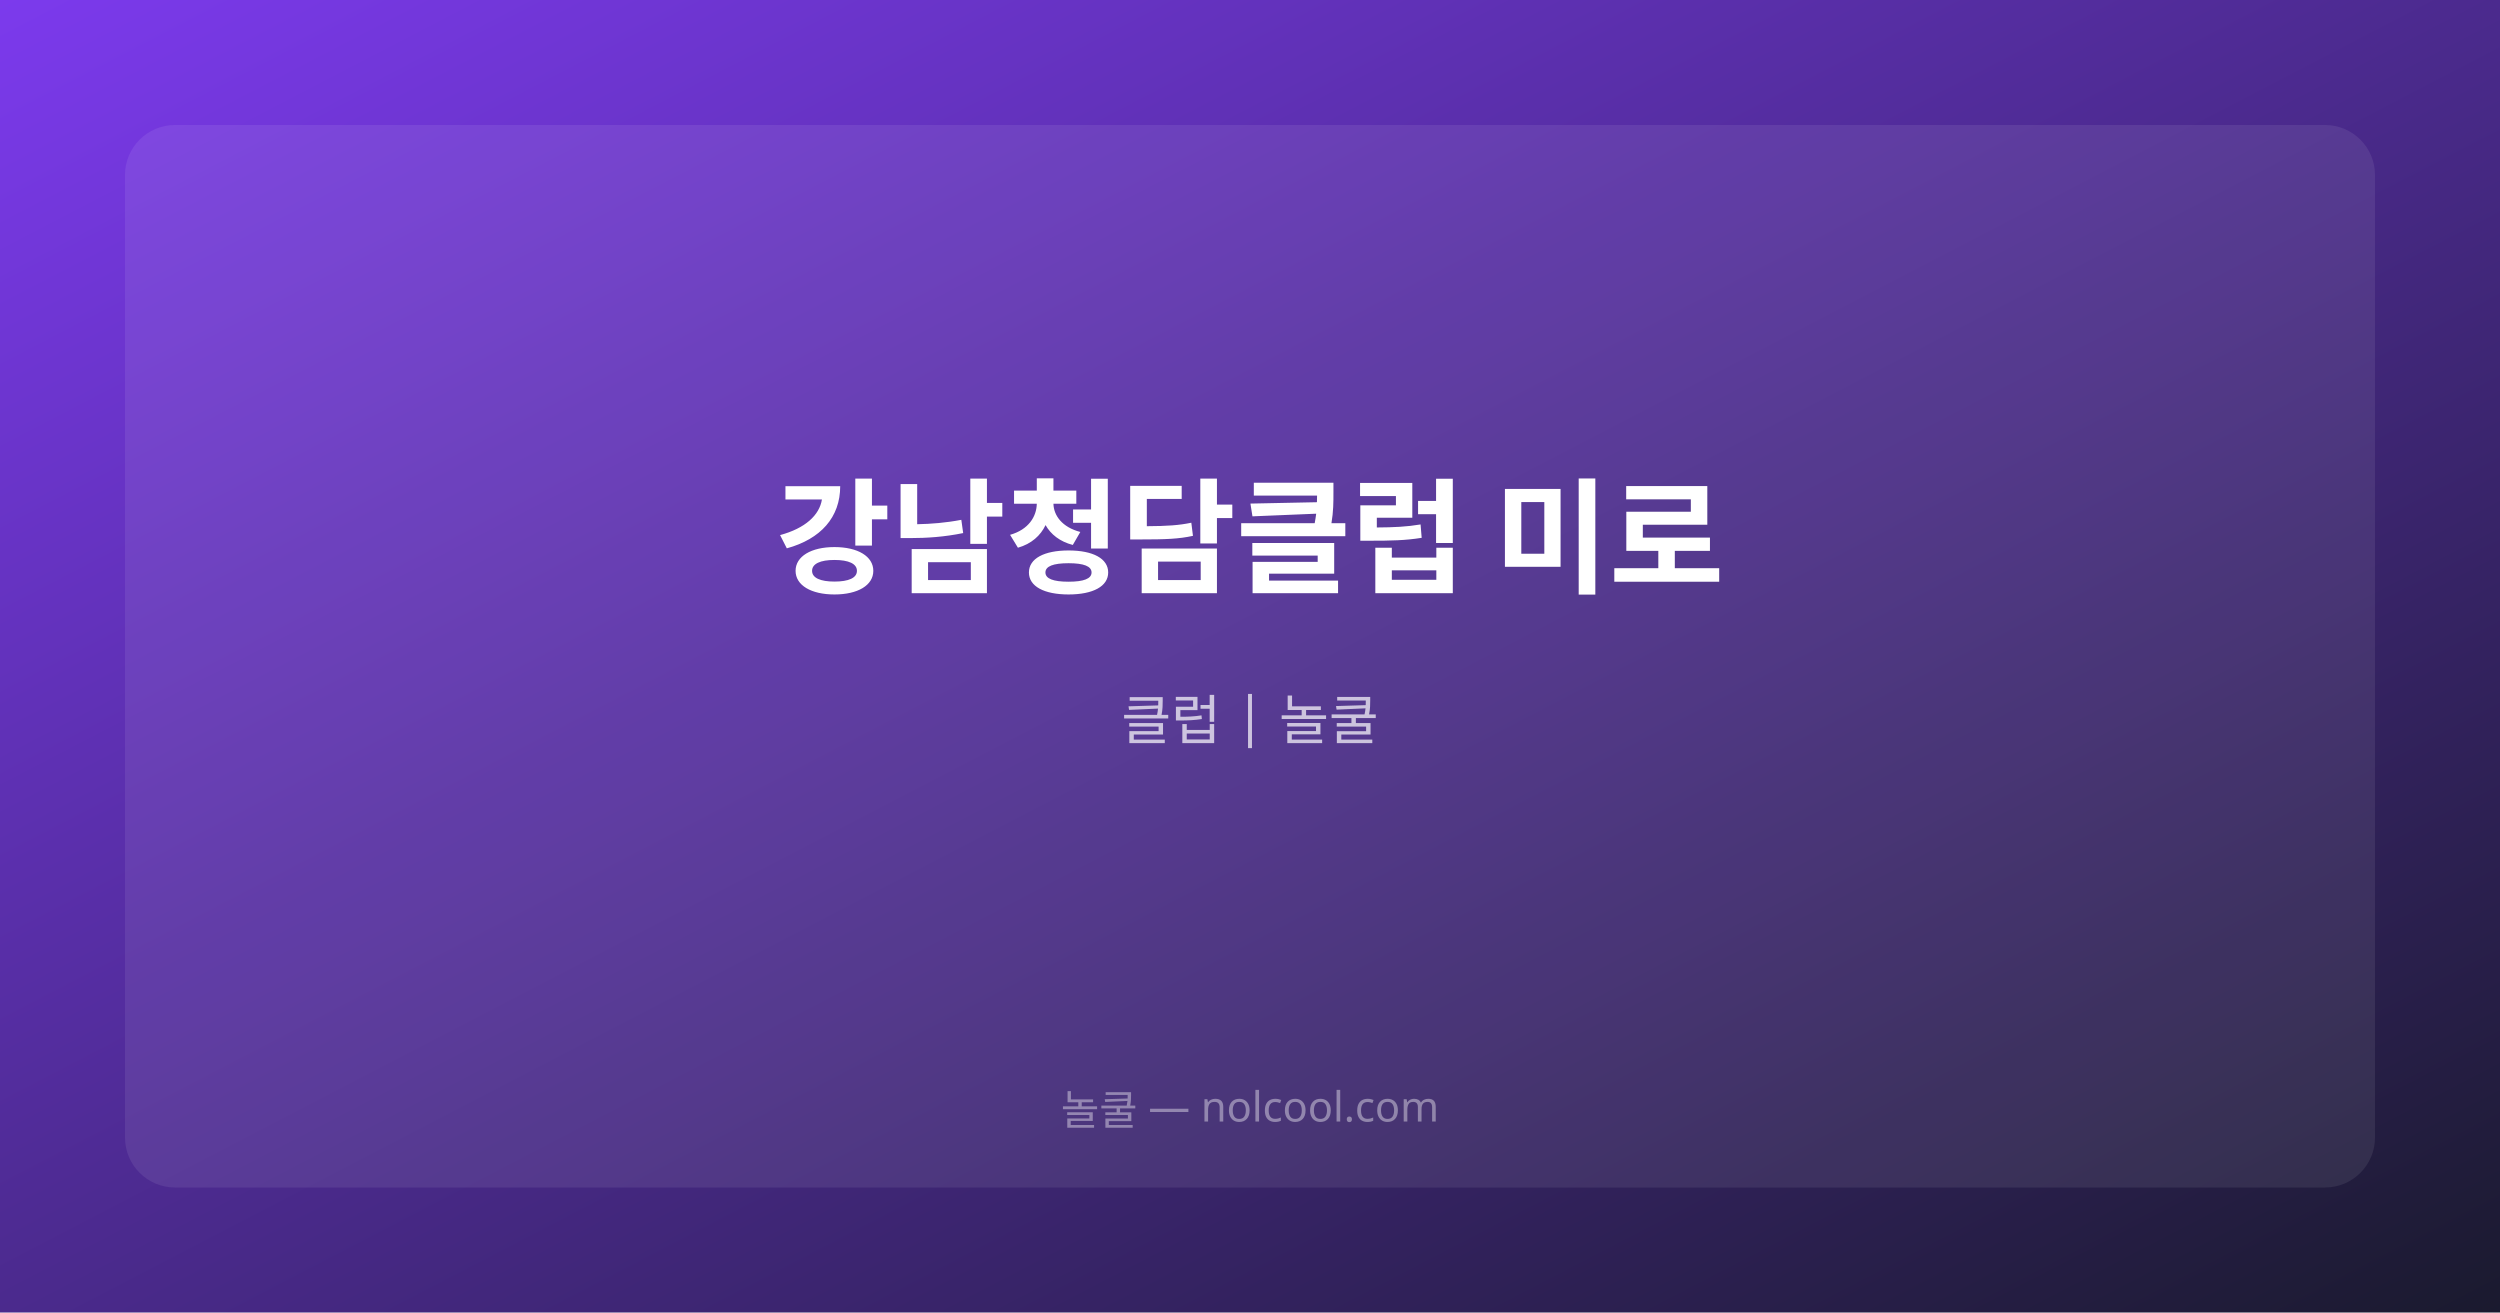
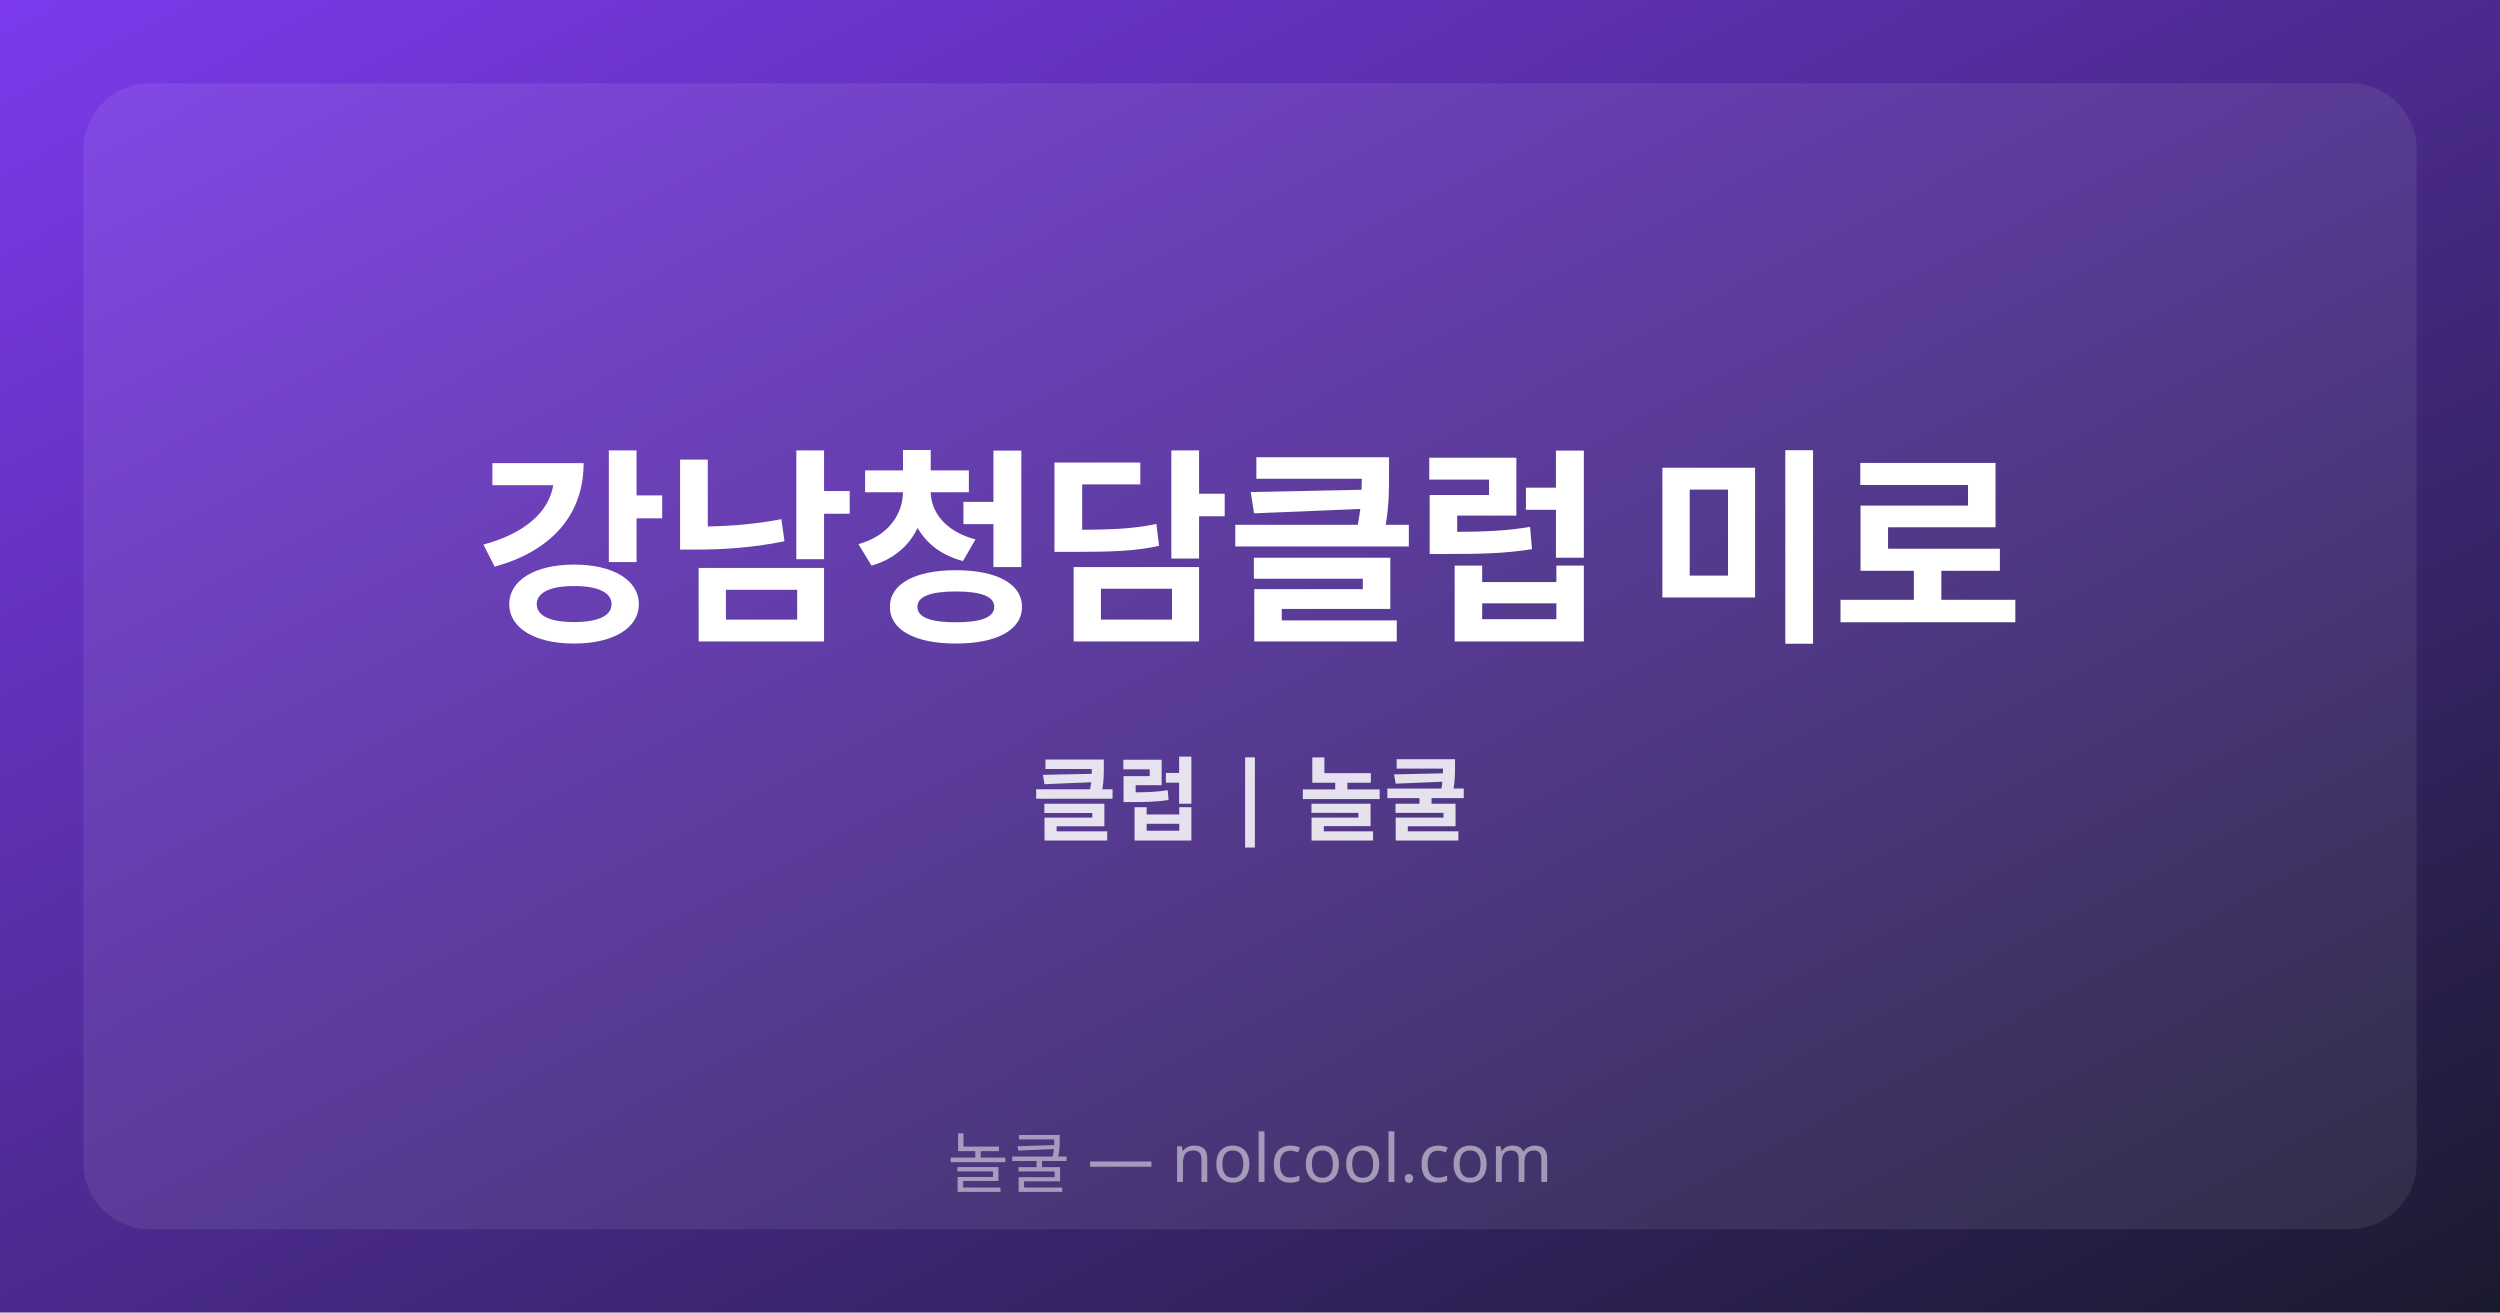
<svg xmlns="http://www.w3.org/2000/svg" width="1200" height="630" viewBox="0 0 1200 630">
  <defs>
    <linearGradient id="bg" x1="0%" y1="0%" x2="100%" y2="100%">
      <stop offset="0%" style="stop-color:#7C3AED;stop-opacity:1" />
      <stop offset="100%" style="stop-color:#1a1a2e;stop-opacity:1" />
    </linearGradient>
  </defs>
  <rect width="1200" height="630" fill="url(#bg)" />
-   <rect x="60" y="60" width="1080" height="510" rx="24" fill="rgba(255,255,255,0.08)" />
-   <text x="600" y="280" text-anchor="middle" font-family="sans-serif" font-size="60" font-weight="bold" fill="white">강남청담클럽 미로</text>
-   <text x="600" y="355" text-anchor="middle" font-family="sans-serif" font-size="26" fill="rgba(255,255,255,0.7)">클럽 | 놀쿨</text>
-   <text x="600" y="540" text-anchor="middle" font-family="sans-serif" font-size="20" fill="rgba(255,255,255,0.4)">놀쿨 — nolcool.com</text>
+   <rect x="40" y="40" width="1120" height="550" rx="32" fill="rgba(255,255,255,0.08)" />
+   <text x="600" y="300" text-anchor="middle" font-family="sans-serif" font-size="100" font-weight="900" fill="white" letter-spacing="-0.02em">강남청담클럽 미로</text>
+   <text x="600" y="400" text-anchor="middle" font-family="sans-serif" font-size="44" font-weight="600" fill="rgba(255,255,255,0.85)">클럽 | 놀쿨</text>
+   <text x="600" y="570" text-anchor="middle" font-family="sans-serif" font-size="32" font-weight="500" fill="rgba(255,255,255,0.5)">놀쿨 — nolcool.com</text>
</svg>
